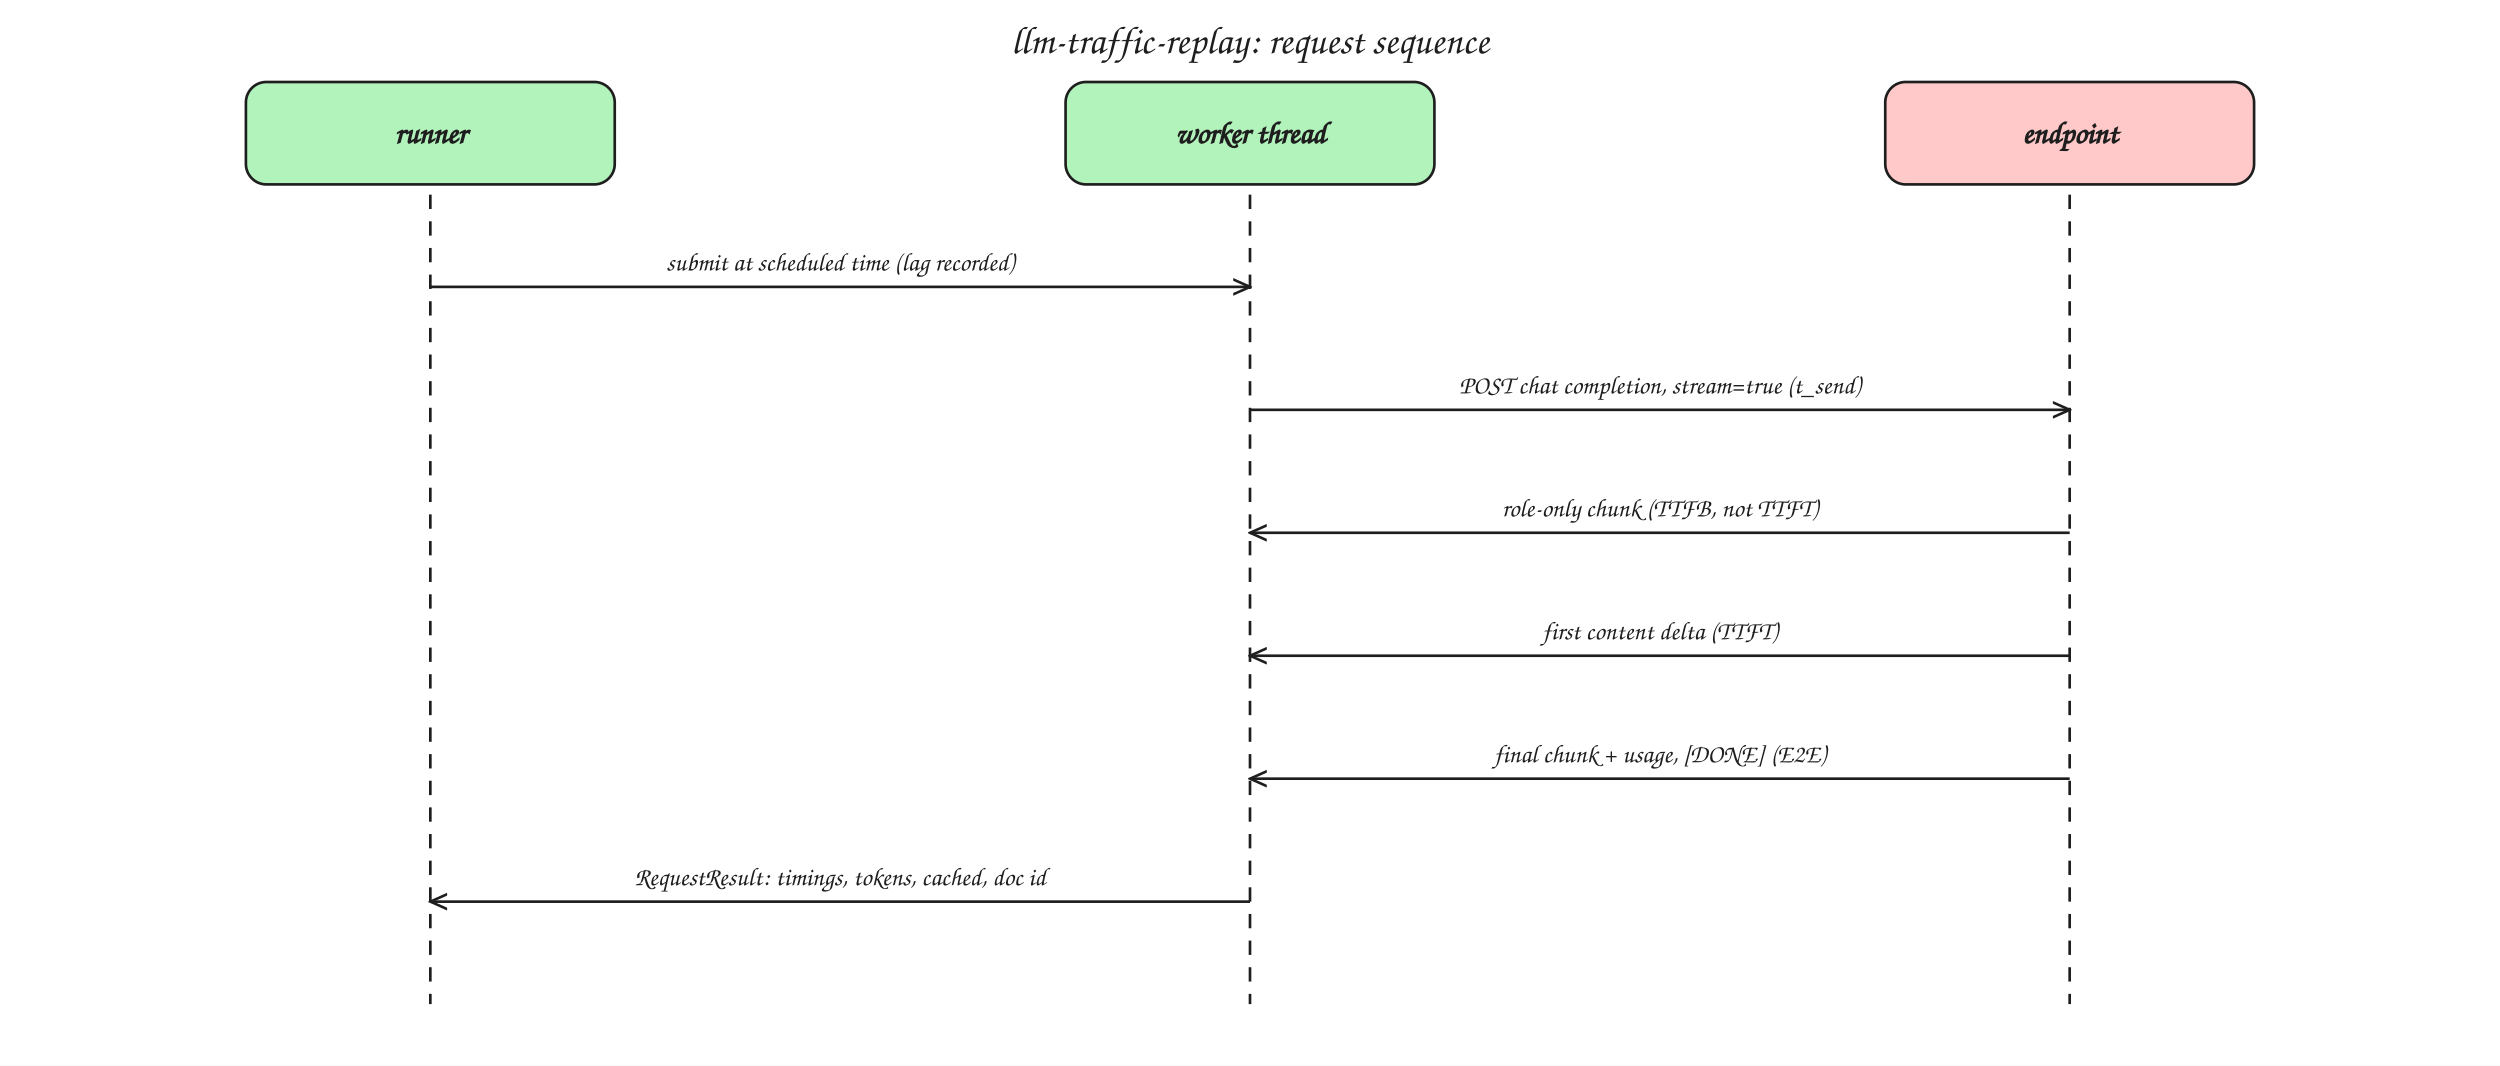
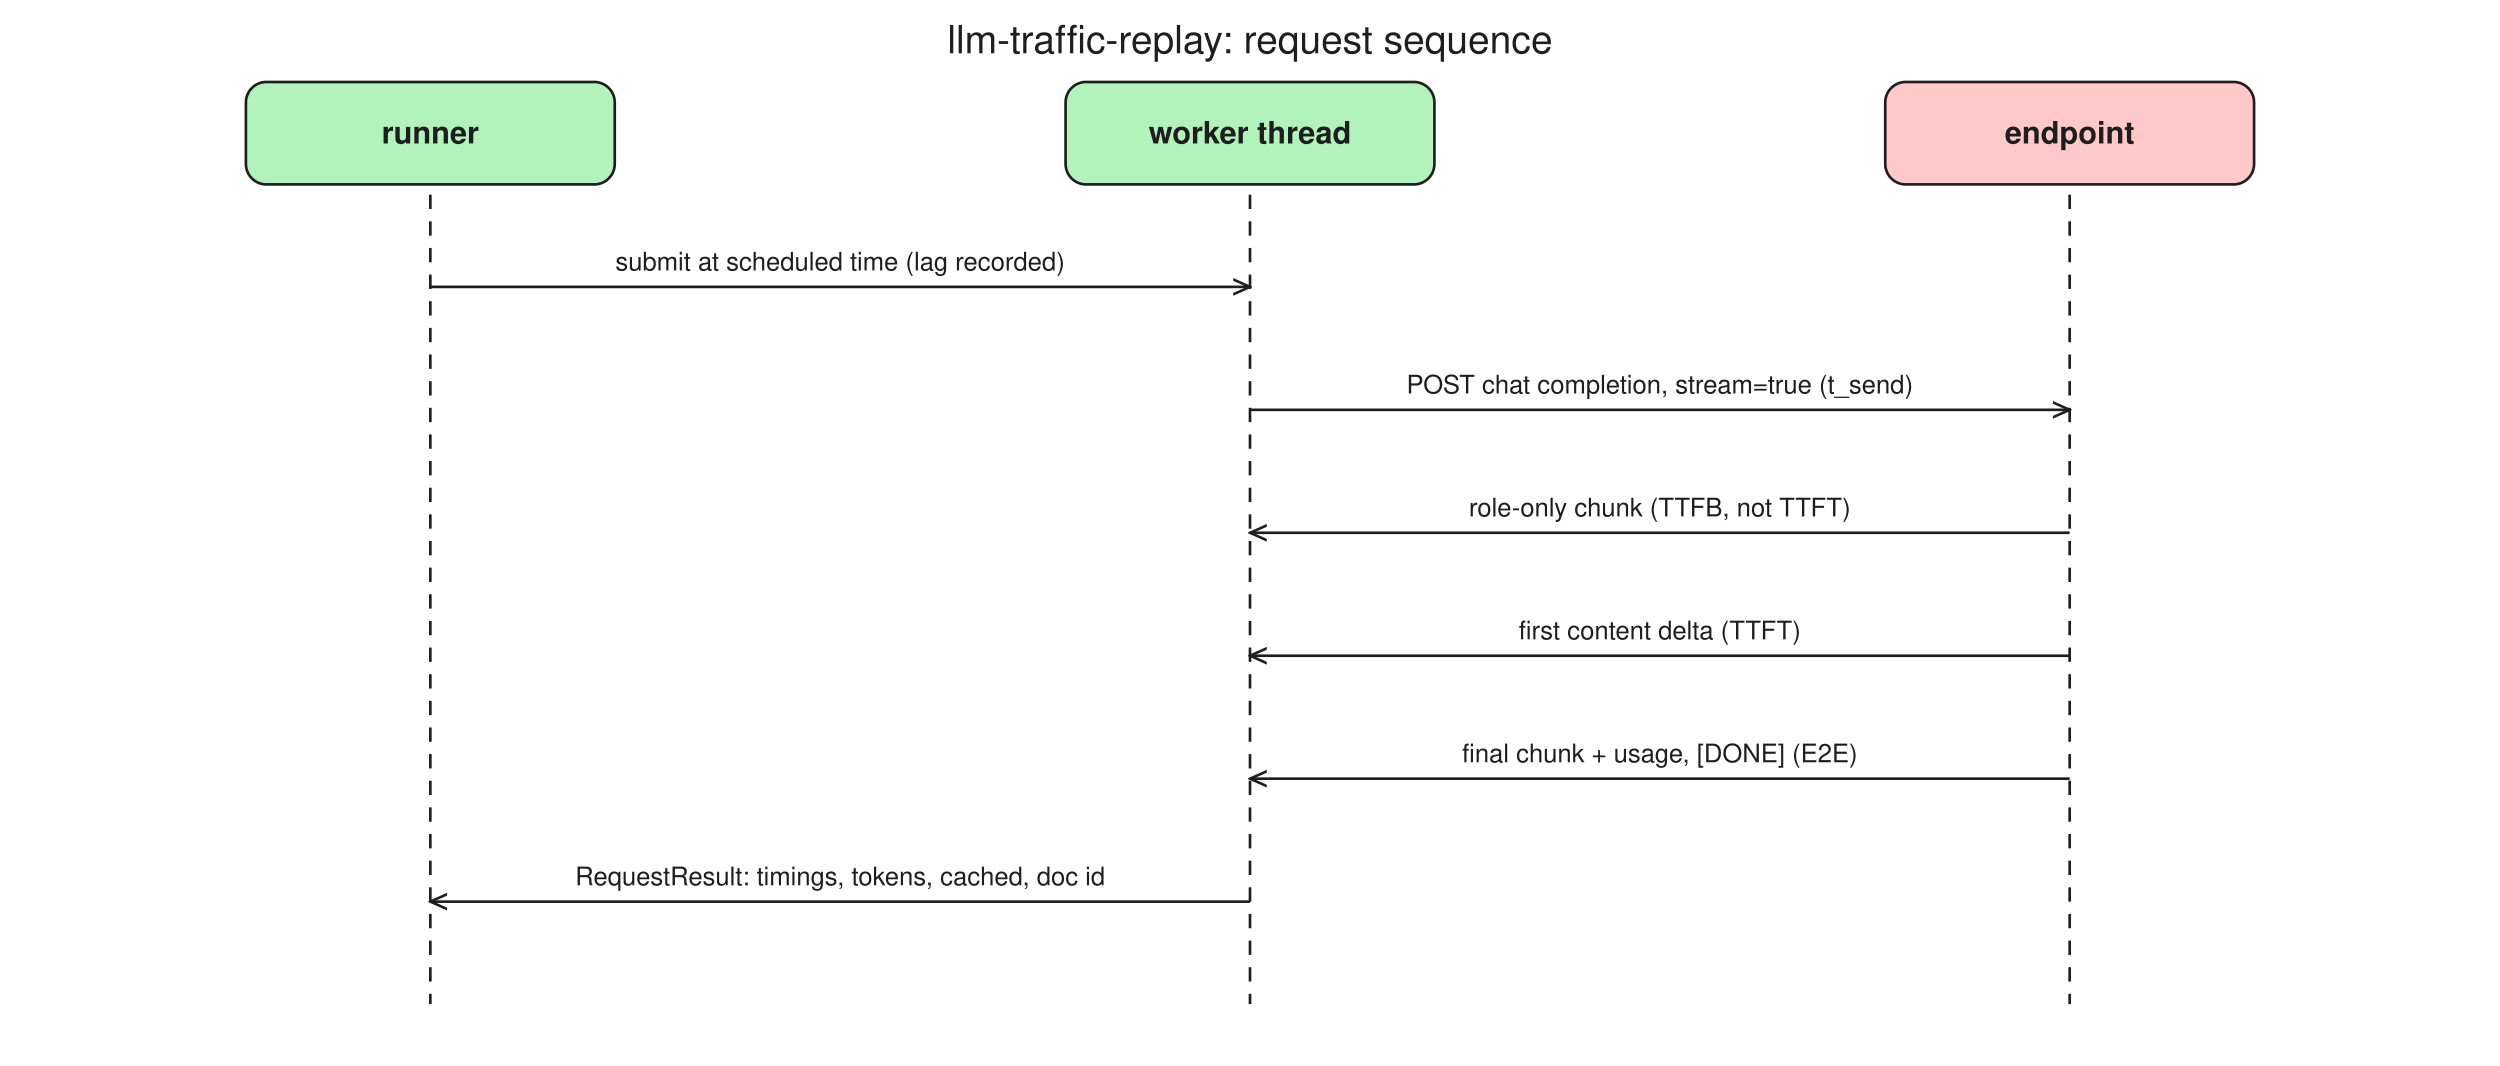
<svg xmlns="http://www.w3.org/2000/svg" viewBox="0 0 1220 520" width="1220" height="520">
  <defs>
    <marker id="ah" viewBox="0 0 10 10" refX="9" refY="5" markerWidth="7" markerHeight="7" orient="auto-start-reverse">
      <path d="M 0 1 L 9 5 L 0 9" fill="none" stroke="#1e1e1e" stroke-width="1.4" stroke-linecap="round" />
    </marker>
  </defs>
  <rect width="1220" height="520" fill="white" />
-   <text x="610.0" y="26" text-anchor="middle" font-family="Segoe Print, Bradley Hand, Comic Sans MS, cursive" font-size="19" fill="#1e1e1e">llm-traffic-replay: request sequence</text>
+   <text x="610.0" y="26" text-anchor="middle" font-family="-apple-system, BlinkMacSystemFont, Segoe UI, Helvetica, Arial, sans-serif" font-size="19" fill="#1e1e1e">llm-traffic-replay: request sequence</text>
  <rect x="120" y="40" rx="10" width="180" height="50" fill="#b2f2bb" stroke="#1e1e1e" stroke-width="1.3" />
-   <text x="210.0" y="70.0" text-anchor="middle" font-family="Segoe Print, Bradley Hand, Comic Sans MS, cursive" font-size="15" font-weight="bold" fill="#1e1e1e">runner</text>
+   <text x="210.0" y="70.0" text-anchor="middle" font-family="-apple-system, BlinkMacSystemFont, Segoe UI, Helvetica, Arial, sans-serif" font-size="15" font-weight="bold" fill="#1e1e1e">runner</text>
  <rect x="520" y="40" rx="10" width="180" height="50" fill="#b2f2bb" stroke="#1e1e1e" stroke-width="1.3" />
-   <text x="610.0" y="70.0" text-anchor="middle" font-family="Segoe Print, Bradley Hand, Comic Sans MS, cursive" font-size="15" font-weight="bold" fill="#1e1e1e">worker thread</text>
+   <text x="610.0" y="70.0" text-anchor="middle" font-family="-apple-system, BlinkMacSystemFont, Segoe UI, Helvetica, Arial, sans-serif" font-size="15" font-weight="bold" fill="#1e1e1e">worker thread</text>
  <rect x="920" y="40" rx="10" width="180" height="50" fill="#ffc9c9" stroke="#1e1e1e" stroke-width="1.3" />
-   <text x="1010.0" y="70.0" text-anchor="middle" font-family="Segoe Print, Bradley Hand, Comic Sans MS, cursive" font-size="15" font-weight="bold" fill="#1e1e1e">endpoint</text>
+   <text x="1010.0" y="70.0" text-anchor="middle" font-family="-apple-system, BlinkMacSystemFont, Segoe UI, Helvetica, Arial, sans-serif" font-size="15" font-weight="bold" fill="#1e1e1e">endpoint</text>
  <path d="M 210 95 L 210 490" stroke="#1e1e1e" stroke-width="1.3" fill="none" stroke-dasharray="7 6" />
  <path d="M 610 95 L 610 490" stroke="#1e1e1e" stroke-width="1.3" fill="none" stroke-dasharray="7 6" />
  <path d="M 1010 95 L 1010 490" stroke="#1e1e1e" stroke-width="1.3" fill="none" stroke-dasharray="7 6" />
  <path d="M 210 140 L 610 140" stroke="#1e1e1e" stroke-width="1.3" fill="none" marker-end="url(#ah)" />
-   <text x="410.0" y="132" text-anchor="middle" font-family="Segoe Print, Bradley Hand, Comic Sans MS, cursive" font-size="12.5" fill="#1e1e1e">submit at scheduled time (lag recorded)</text>
+   <text x="410.0" y="132" text-anchor="middle" font-family="-apple-system, BlinkMacSystemFont, Segoe UI, Helvetica, Arial, sans-serif" font-size="12.5" fill="#1e1e1e">submit at scheduled time (lag recorded)</text>
  <path d="M 610 200 L 1010 200" stroke="#1e1e1e" stroke-width="1.3" fill="none" marker-end="url(#ah)" />
-   <text x="810.0" y="192" text-anchor="middle" font-family="Segoe Print, Bradley Hand, Comic Sans MS, cursive" font-size="12.5" fill="#1e1e1e">POST chat completion, stream=true  (t_send)</text>
+   <text x="810.0" y="192" text-anchor="middle" font-family="-apple-system, BlinkMacSystemFont, Segoe UI, Helvetica, Arial, sans-serif" font-size="12.5" fill="#1e1e1e">POST chat completion, stream=true  (t_send)</text>
  <path d="M 1010 260 L 610 260" stroke="#1e1e1e" stroke-width="1.3" fill="none" marker-end="url(#ah)" />
-   <text x="810.0" y="252" text-anchor="middle" font-family="Segoe Print, Bradley Hand, Comic Sans MS, cursive" font-size="12.5" fill="#1e1e1e">role-only chunk  (TTFB, not TTFT)</text>
+   <text x="810.0" y="252" text-anchor="middle" font-family="-apple-system, BlinkMacSystemFont, Segoe UI, Helvetica, Arial, sans-serif" font-size="12.5" fill="#1e1e1e">role-only chunk  (TTFB, not TTFT)</text>
  <path d="M 1010 320 L 610 320" stroke="#1e1e1e" stroke-width="1.3" fill="none" marker-end="url(#ah)" />
-   <text x="810.0" y="312" text-anchor="middle" font-family="Segoe Print, Bradley Hand, Comic Sans MS, cursive" font-size="12.5" fill="#1e1e1e">first content delta  (TTFT)</text>
+   <text x="810.0" y="312" text-anchor="middle" font-family="-apple-system, BlinkMacSystemFont, Segoe UI, Helvetica, Arial, sans-serif" font-size="12.5" fill="#1e1e1e">first content delta  (TTFT)</text>
  <path d="M 1010 380 L 610 380" stroke="#1e1e1e" stroke-width="1.3" fill="none" marker-end="url(#ah)" />
-   <text x="810.0" y="372" text-anchor="middle" font-family="Segoe Print, Bradley Hand, Comic Sans MS, cursive" font-size="12.5" fill="#1e1e1e">final chunk + usage, [DONE]  (E2E)</text>
+   <text x="810.0" y="372" text-anchor="middle" font-family="-apple-system, BlinkMacSystemFont, Segoe UI, Helvetica, Arial, sans-serif" font-size="12.5" fill="#1e1e1e">final chunk + usage, [DONE]  (E2E)</text>
  <path d="M 610 440 L 210 440" stroke="#1e1e1e" stroke-width="1.3" fill="none" marker-end="url(#ah)" />
-   <text x="410.0" y="432" text-anchor="middle" font-family="Segoe Print, Bradley Hand, Comic Sans MS, cursive" font-size="12.5" fill="#1e1e1e">RequestResult: timings, tokens, cached, doc id</text>
+   <text x="410.0" y="432" text-anchor="middle" font-family="-apple-system, BlinkMacSystemFont, Segoe UI, Helvetica, Arial, sans-serif" font-size="12.5" fill="#1e1e1e">RequestResult: timings, tokens, cached, doc id</text>
</svg>
